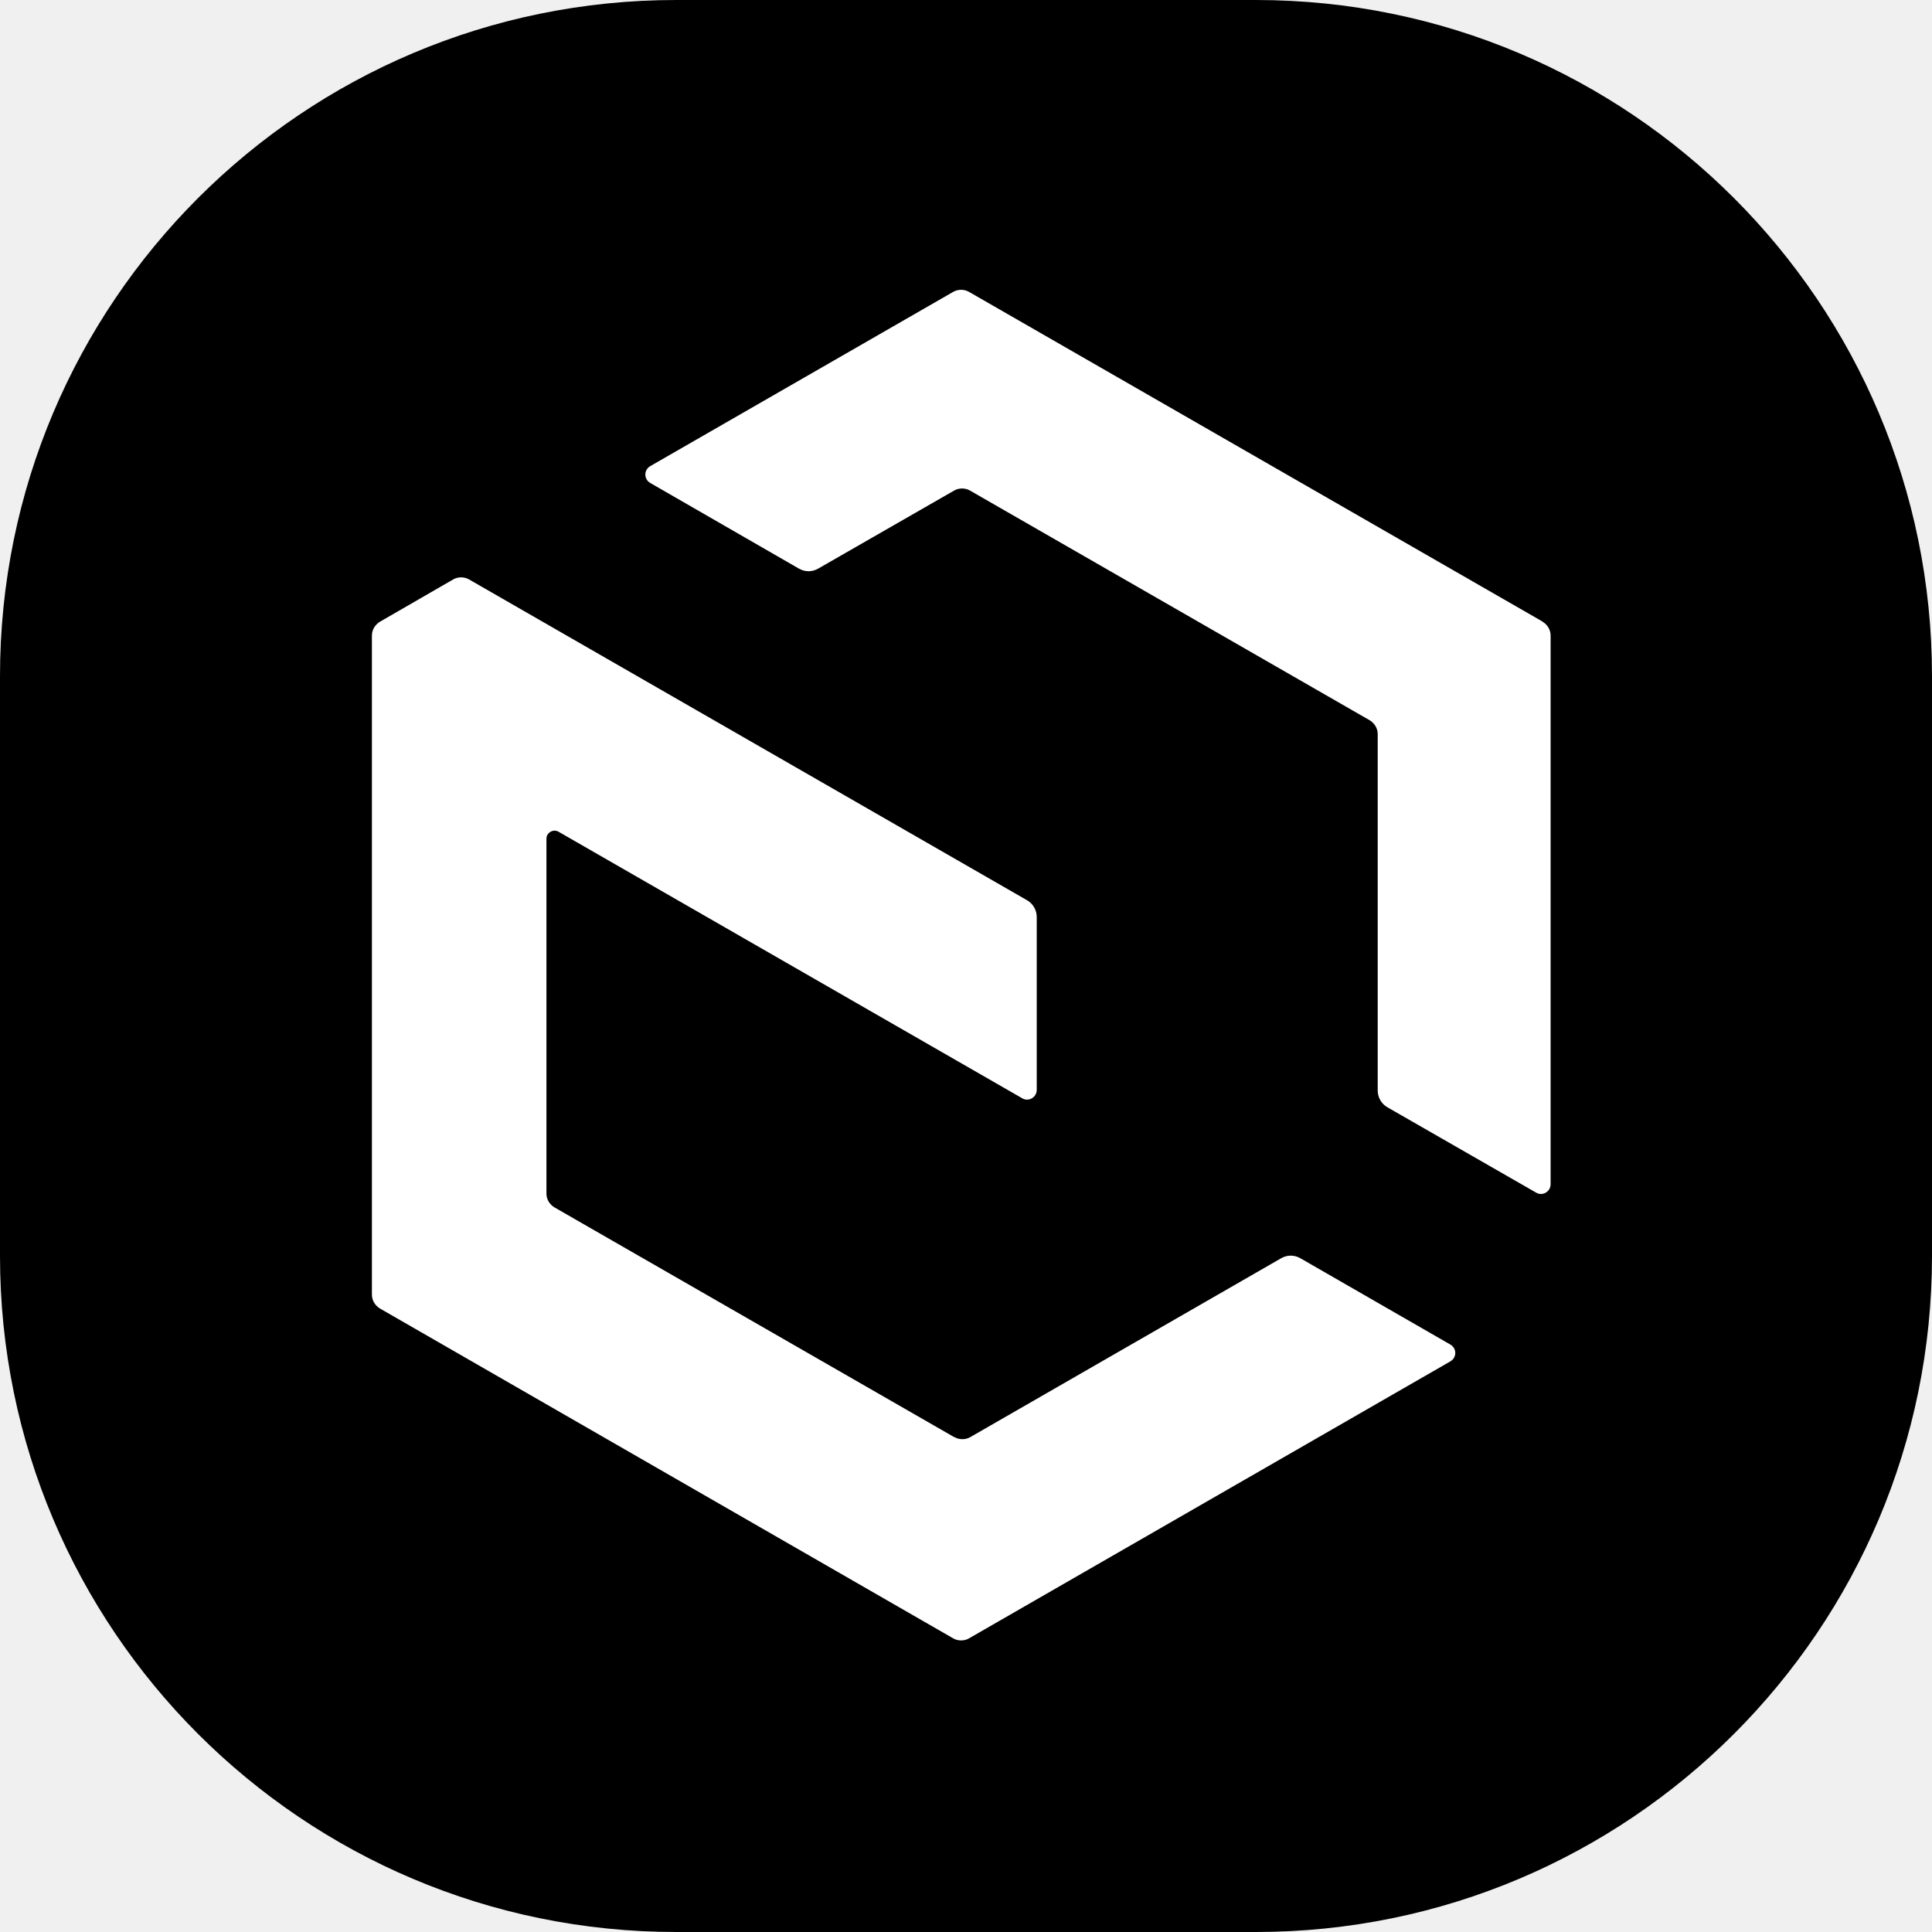
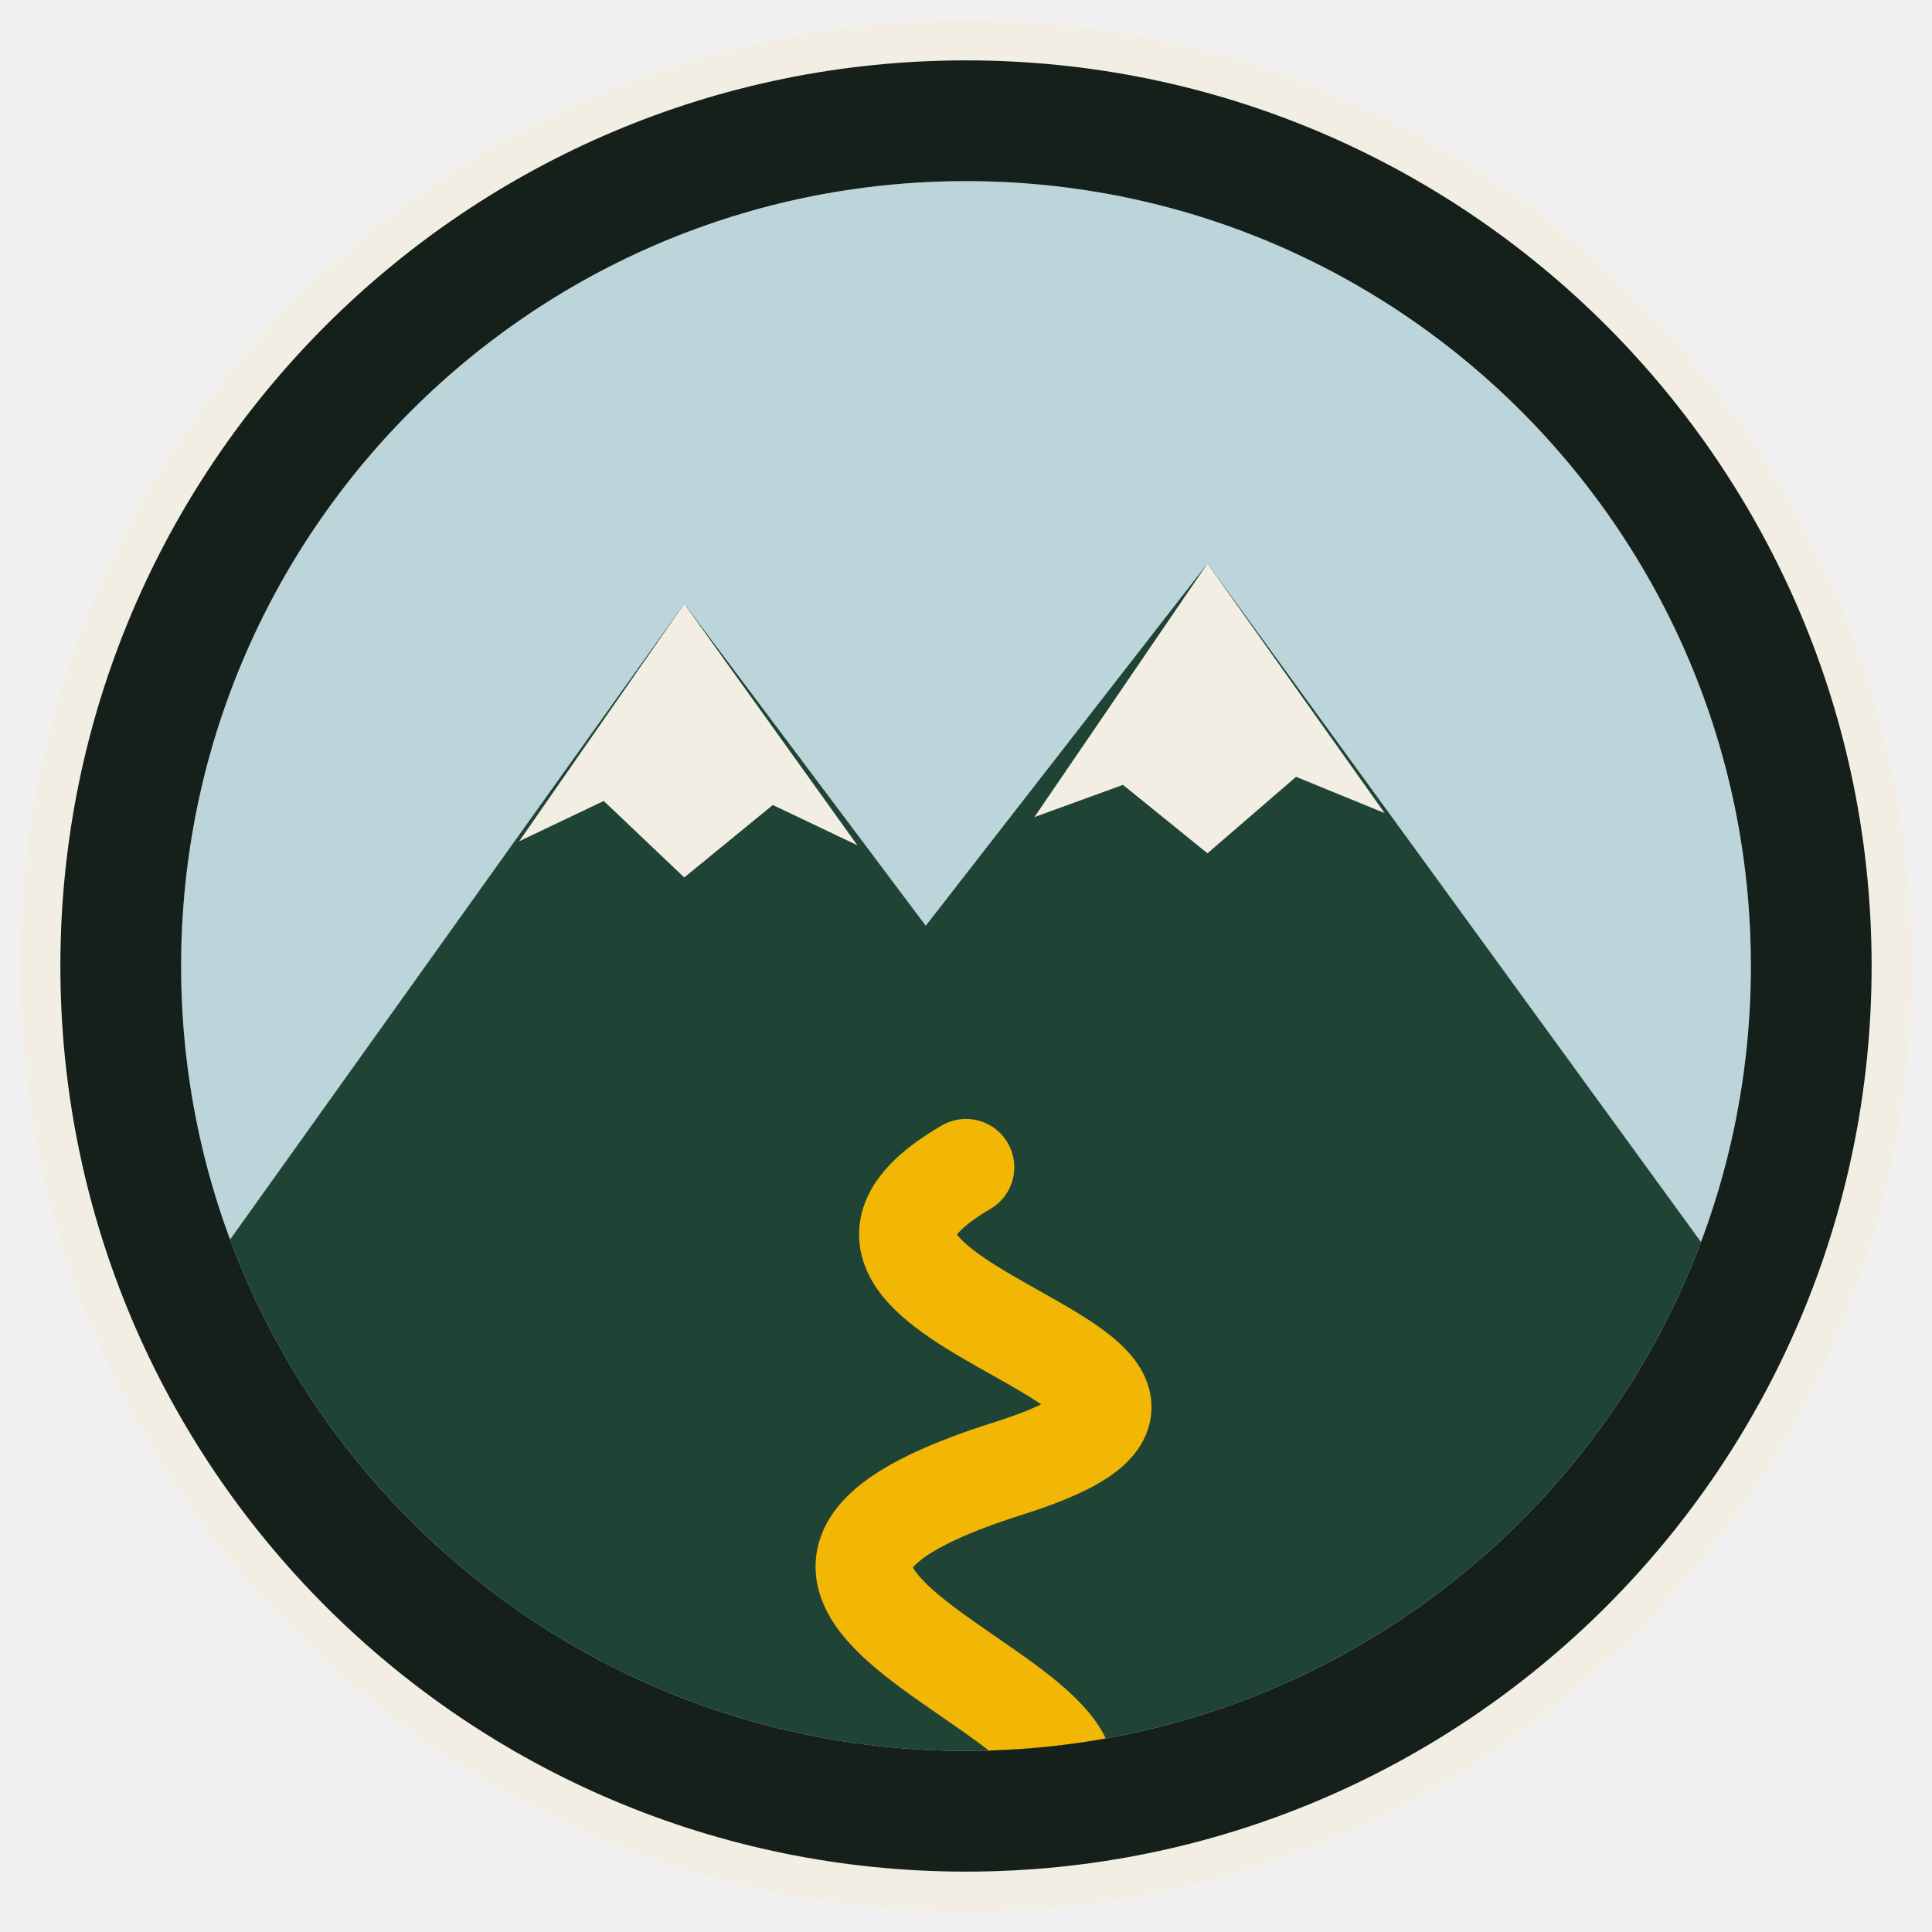
- <svg xmlns="http://www.w3.org/2000/svg" version="1.1" width="1000" height="1000">
-   <style>
-     #light-icon {
-       display: inline;
-     }
-     #dark-icon {
-       display: none;
-     }
- 
-     @media (prefers-color-scheme: dark) {
-       #light-icon {
-         display: none;
-       }
-       #dark-icon {
-         display: inline;
-       }
-     }
-   </style>
-   <g id="light-icon">
-     <svg version="1.1" width="1000" height="1000">
-       <g clip-path="url(#SvgjsClipPath1059)">
-         <rect width="1000" height="1000" fill="#000000" />
-         <g transform="matrix(5,0,0,5,192.5,150)">
-           <svg version="1.1" width="123" height="140">
-             <svg width="123" height="140" viewBox="0 0 123 140" fill="none">
-               <path d="M60.257 118.758L18.904 94.992C18.402 94.692 18.067 94.158 18.067 93.558V56.825C18.067 56.192 18.77 55.792 19.305 56.092L67.316 83.692C67.986 84.092 68.822 83.592 68.822 82.825V64.925C68.822 64.225 68.454 63.558 67.818 63.192L10.071 29.992C9.569 29.692 8.9 29.692 8.398 29.992L0.836 34.358C0.335 34.658 0 35.192 0 35.792V104.025C0 104.625 0.335 105.158 0.836 105.458L60.157 139.592C60.658 139.892 61.328 139.892 61.829 139.592L111.647 110.925C112.317 110.525 112.317 109.592 111.647 109.192L96.123 100.258C95.487 99.892 94.751 99.892 94.116 100.258L61.963 118.758C61.461 119.058 60.792 119.058 60.29 118.758H60.257Z" fill="white" />
-               <path d="M121.149 34.325L61.829 0.225C61.328 -0.075 60.658 -0.075 60.157 0.225L28.807 18.258C28.138 18.658 28.138 19.592 28.807 19.992L44.197 28.858C44.833 29.225 45.569 29.225 46.205 28.858L60.257 20.792C60.759 20.492 61.428 20.492 61.93 20.792L103.283 44.558C103.785 44.858 104.12 45.392 104.12 45.992V82.892C104.12 83.592 104.488 84.258 105.123 84.625L120.514 93.458C121.183 93.858 122.019 93.358 122.019 92.592V35.792C122.019 35.192 121.685 34.658 121.183 34.358L121.149 34.325Z" fill="white" />
-             </svg>
-           </svg>
-         </g>
-       </g>
-       <defs>
-         <clipPath id="SvgjsClipPath1059">
-           <rect width="1000" height="1000" x="0" y="0" rx="350" ry="350" />
-         </clipPath>
-       </defs>
-     </svg>
+ <svg xmlns="http://www.w3.org/2000/svg" viewBox="0 0 48 48">
+   <defs>
+     <clipPath id="c">
+       <circle cx="24" cy="24" r="19.5" />
+     </clipPath>
+   </defs>
+   <circle cx="24" cy="24" r="23.5" fill="#f3eee3" />
+   <g clip-path="url(#c)">
+     <rect width="48" height="48" fill="#bbd5db" />
+     <path d="M2 36 L17 15 L23 23 L30 14 L46 36 V48 H2 Z" fill="#1f4436" />
+     <path d="M17 15 L21.3 21 L19.2 20 L17 21.8 L15 19.9 L12.9 20.9 Z" fill="#f3eee3" />
+     <path d="M30 14 L34.4 20.2 L32.2 19.3 L30 21.2 L27.9 19.5 L25.7 20.3 Z" fill="#f3eee3" />
+     <path d="M24 46 C33 43 14 40 25 36.5 C33 34 18 32.5 24 29" fill="none" stroke="#f2b705" stroke-width="2.4" stroke-linecap="round" />
  </g>
-   <g id="dark-icon">
-     <svg version="1.1" width="1000" height="1000">
-       <g clip-path="url(#SvgjsClipPath1060)">
-         <rect width="1000" height="1000" fill="#000000" />
-         <g transform="matrix(5,0,0,5,192.5,150)">
-           <svg version="1.1" width="123" height="140">
-             <svg width="123" height="140" viewBox="0 0 123 140" fill="none">
-               <path d="M60.257 118.758L18.904 94.992C18.402 94.692 18.067 94.158 18.067 93.558V56.825C18.067 56.192 18.77 55.792 19.305 56.092L67.316 83.692C67.986 84.092 68.822 83.592 68.822 82.825V64.925C68.822 64.225 68.454 63.558 67.818 63.192L10.071 29.992C9.569 29.692 8.9 29.692 8.398 29.992L0.836 34.358C0.335 34.658 0 35.192 0 35.792V104.025C0 104.625 0.335 105.158 0.836 105.458L60.157 139.592C60.658 139.892 61.328 139.892 61.829 139.592L111.647 110.925C112.317 110.525 112.317 109.592 111.647 109.192L96.123 100.258C95.487 99.892 94.751 99.892 94.116 100.258L61.963 118.758C61.461 119.058 60.792 119.058 60.29 118.758H60.257Z" fill="white" />
-               <path d="M121.149 34.325L61.829 0.225C61.328 -0.075 60.658 -0.075 60.157 0.225L28.807 18.258C28.138 18.658 28.138 19.592 28.807 19.992L44.197 28.858C44.833 29.225 45.569 29.225 46.205 28.858L60.257 20.792C60.759 20.492 61.428 20.492 61.93 20.792L103.283 44.558C103.785 44.858 104.12 45.392 104.12 45.992V82.892C104.12 83.592 104.488 84.258 105.123 84.625L120.514 93.458C121.183 93.858 122.019 93.358 122.019 92.592V35.792C122.019 35.192 121.685 34.658 121.183 34.358L121.149 34.325Z" fill="white" />
-             </svg>
-           </svg>
-         </g>
-       </g>
-       <defs>
-         <clipPath id="SvgjsClipPath1060">
-           <rect width="1000" height="1000" x="0" y="0" rx="350" ry="350" />
-         </clipPath>
-       </defs>
-     </svg>
-   </g>
+   <circle cx="24" cy="24" r="21" fill="none" stroke="#15201b" stroke-width="3" />
</svg>
